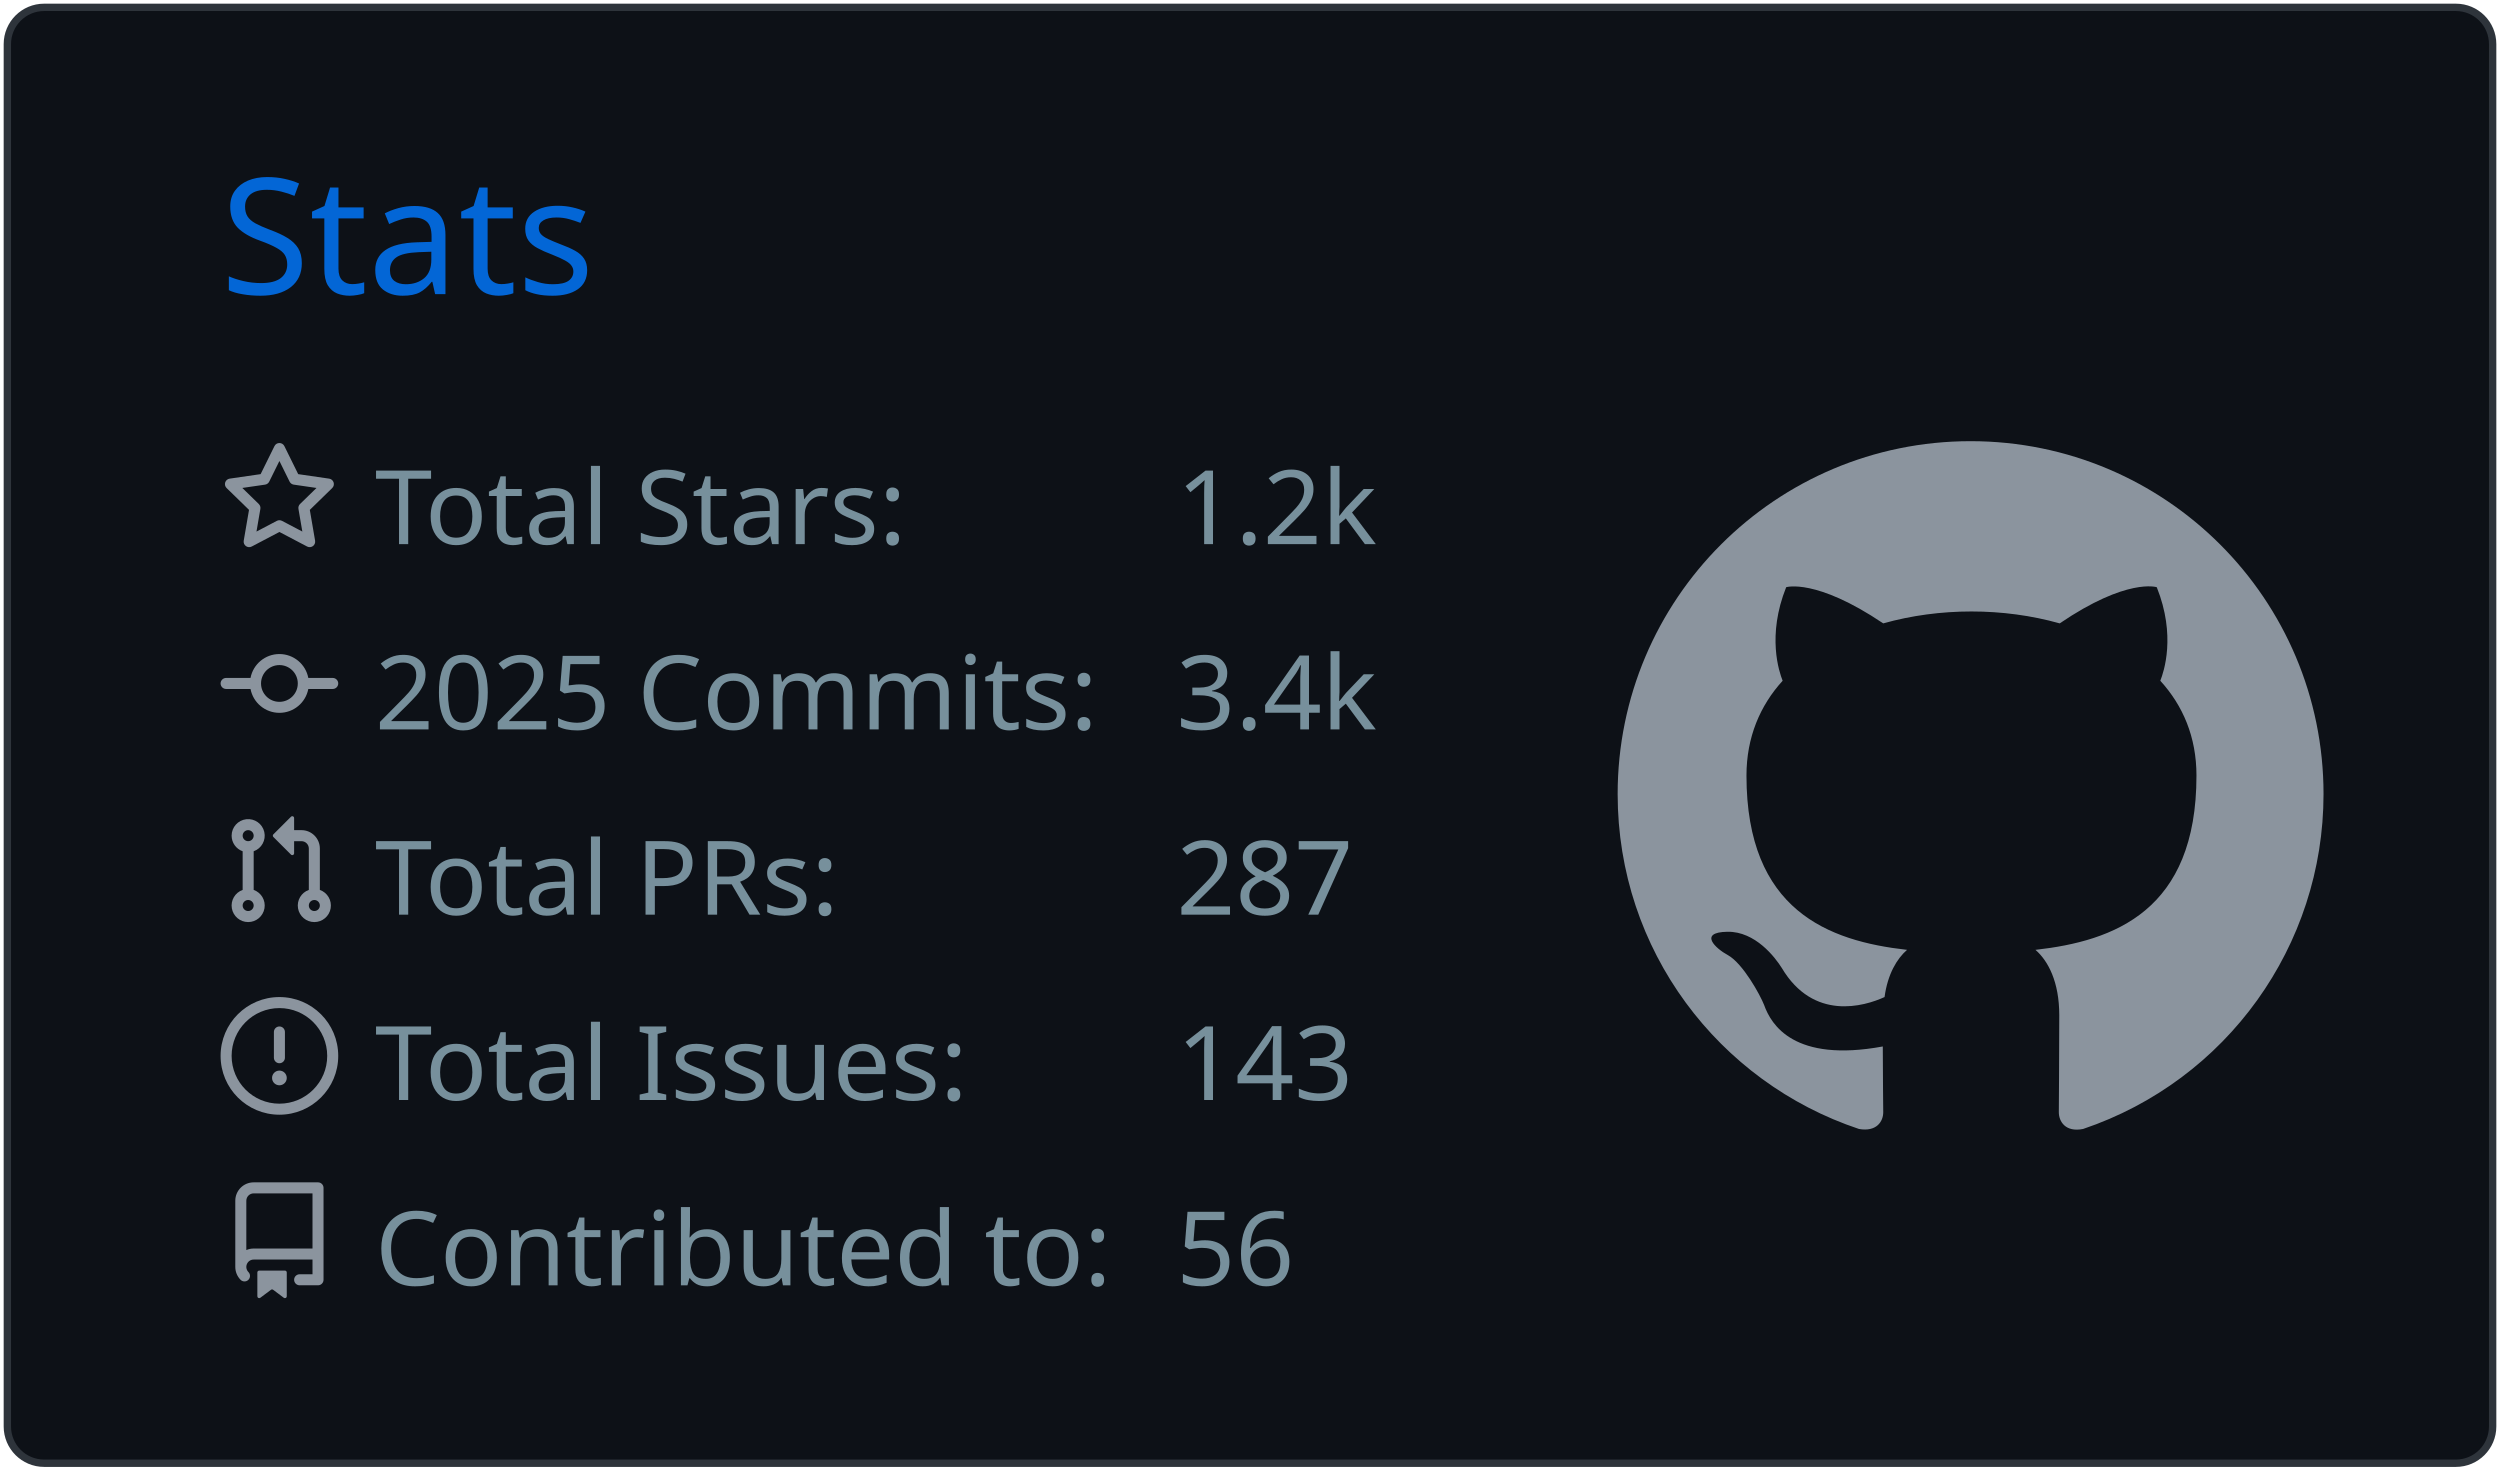
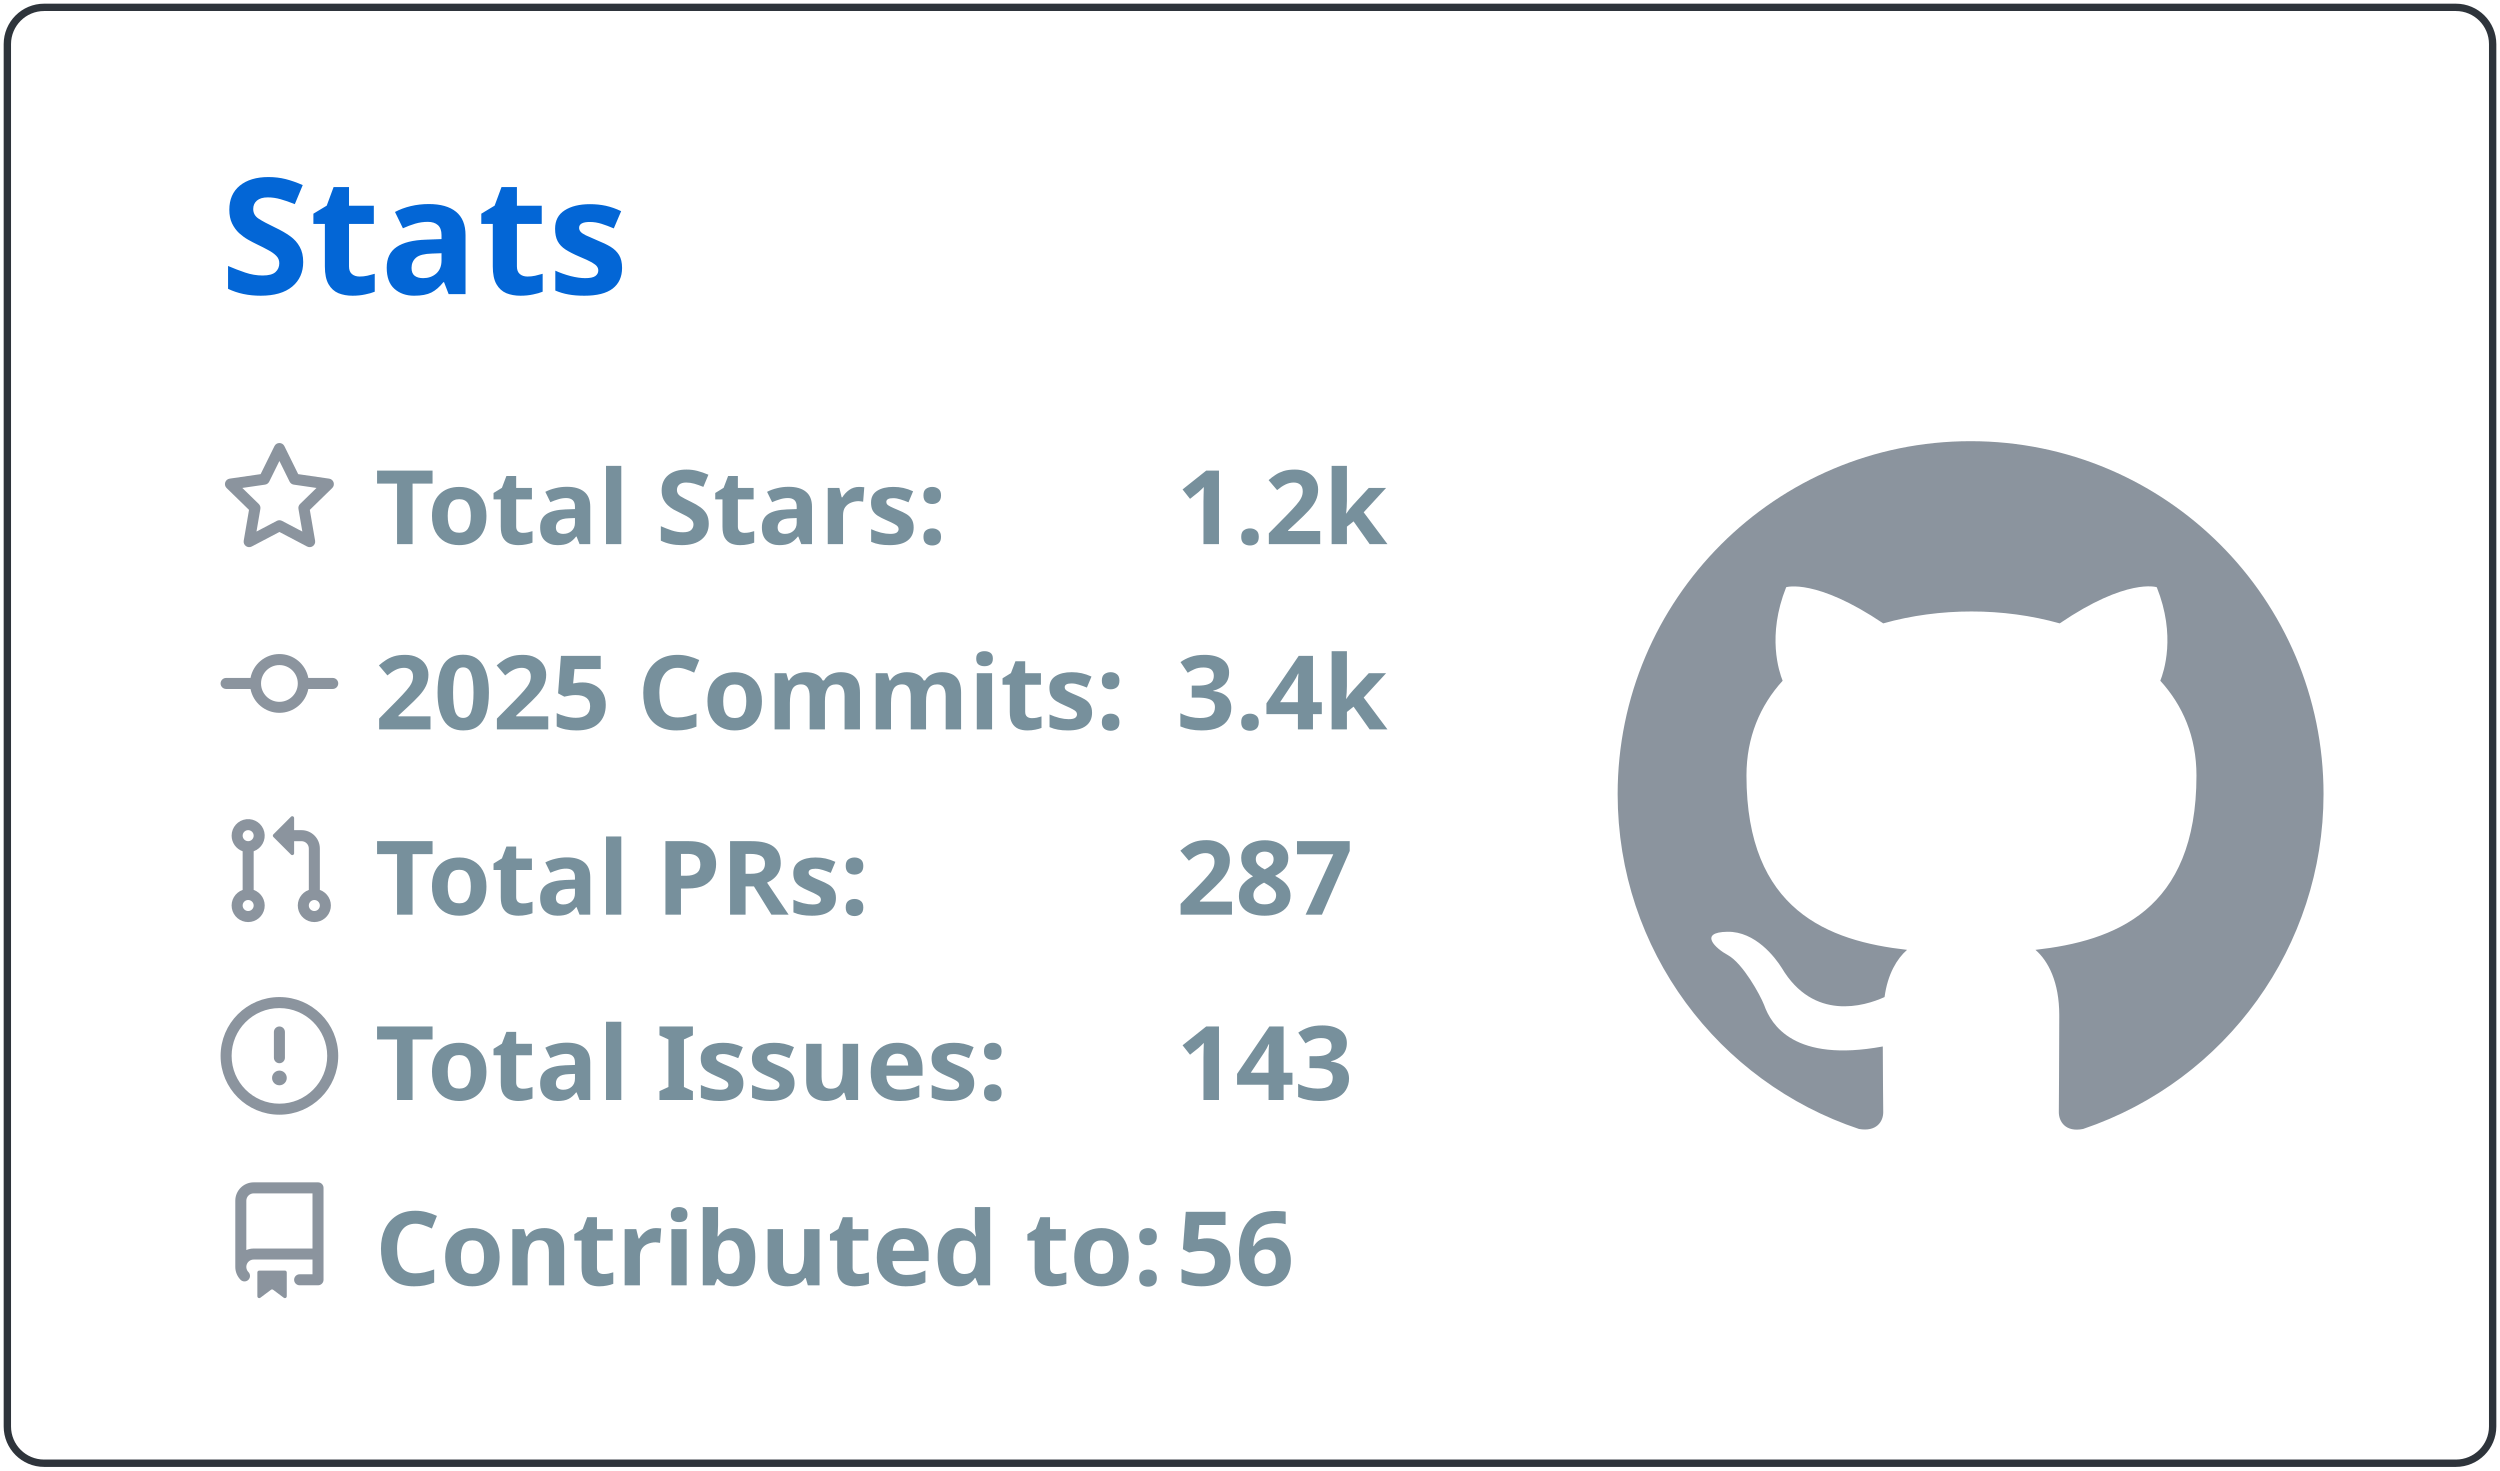
<svg xmlns="http://www.w3.org/2000/svg" width="340" height="200" viewBox="0 0 340 200">
  <style>
@keyframes gpsc-fade{from{opacity:0}to{opacity:1}}
@keyframes gpsc-rise{from{opacity:0;transform:translateY(16px)}to{opacity:1;transform:translateY(0)}}
@keyframes gpsc-grow{from{transform:scaleY(0)}to{transform:scaleY(1)}}
@keyframes gpsc-pop{from{opacity:0;transform:scale(.55)}to{opacity:1;transform:scale(1)}}
@keyframes gpsc-wipe{from{transform:translateX(calc(-1 * var(--gpsc-w,420px)))}to{transform:translateX(0)}}
@keyframes gpsc-tint{from{filter:sepia(.7) saturate(4) hue-rotate(-70deg)}to{filter:sepia(0) saturate(1) hue-rotate(0)}}
@keyframes gpsc-rgb{0%{filter:hue-rotate(0deg) saturate(1)}50%{filter:hue-rotate(180deg) saturate(1.7)}100%{filter:hue-rotate(360deg) saturate(1)}}.gpsc-root{animation:gpsc-rgb 5s linear infinite}@media (prefers-reduced-motion:reduce){.gpsc-root,.gpsc-root *,.gpsc-item,.gpsc-chart,rect.bar,.arc,.gpsc-reveal{animation:none!important}}</style>
  <style>* {
          font-family: 'Segoe UI', Ubuntu, "Helvetica Neue", Sans-Serif
+         }
+         text {
+           font-weight: 600
        }</style>
  <g class="gpsc-root">
-     <rect x="1" y="1" rx="5" ry="5" height="99%" width="99.412%" stroke="#2e343b" stroke-width="1" fill="#0d1117" stroke-opacity="1" />
+     <rect x="1" y="1" rx="5" ry="5" height="99%" width="99.412%" stroke="#2e343b" stroke-width="1" fill="#ffffff00" stroke-opacity="1" />
    <text x="30" y="40" class="gpsc-item" style="--gpsc-i: 0; font-size: 22px; fill: #0366d6;">Stats</text>
    <g transform="translate(0,40)">
      <g transform="translate(30,20)">
        <g class="gpsc-item" style="--gpsc-i: 0;">
          <g transform="translate(0,0)" width="14" height="14" fill="#8b949e">
            <path fill-rule="evenodd" d="M8 .25a.75.75 0 01.673.418l1.882 3.815 4.21.612a.75.75 0 01.416 1.279l-3.046 2.97.719 4.192a.75.75 0 01-1.088.791L8 12.347l-3.766 1.98a.75.75 0 01-1.088-.79l.72-4.194L.818 6.374a.75.75 0 01.416-1.28l4.21-.611L7.327.668A.75.75 0 018 .25zm0 2.445L6.615 5.5a.75.75 0 01-.564.41l-3.097.45 2.24 2.184a.75.75 0 01.216.664l-.528 3.084 2.769-1.456a.75.75 0 01.698 0l2.77 1.456-.53-3.084a.75.75 0 01.216-.664l2.24-2.183-3.096-.45a.75.75 0 01-.564-.41L8 2.694v.001z" />
          </g>
        </g>
        <g class="gpsc-item" style="--gpsc-i: 1;">
          <g transform="translate(0,25.2)" width="14" height="14" fill="#8b949e">
            <path fill-rule="evenodd" d="M10.5 7.75a2.5 2.5 0 11-5 0 2.5 2.5 0 015 0zm1.43.75a4.002 4.002 0 01-7.86 0H.75a.75.75 0 110-1.5h3.32a4.001 4.001 0 017.86 0h3.32a.75.75 0 110 1.5h-3.32z" />
          </g>
        </g>
        <g class="gpsc-item" style="--gpsc-i: 2;">
          <g transform="translate(0,50.4)" width="14" height="14" fill="#8b949e">
            <path fill-rule="evenodd" d="M7.177 3.073L9.573.677A.25.25 0 0110 .854v4.792a.25.25 0 01-.427.177L7.177 3.427a.25.25 0 010-.354zM3.75 2.5a.75.75 0 100 1.5.75.75 0 000-1.5zm-2.25.75a2.25 2.25 0 113 2.122v5.256a2.251 2.251 0 11-1.5 0V5.372A2.25 2.25 0 011.5 3.25zM11 2.5h-1V4h1a1 1 0 011 1v5.628a2.251 2.251 0 101.5 0V5A2.5 2.5 0 0011 2.5zm1 10.25a.75.75 0 111.5 0 .75.75 0 01-1.5 0zM3.75 12a.75.75 0 100 1.5.75.75 0 000-1.5z" />
          </g>
        </g>
        <g class="gpsc-item" style="--gpsc-i: 3;">
          <g transform="translate(0,75.6)" width="14" height="14" fill="#8b949e">
            <path fill-rule="evenodd" d="M8 1.5a6.5 6.5 0 100 13 6.5 6.5 0 000-13zM0 8a8 8 0 1116 0A8 8 0 010 8zm9 3a1 1 0 11-2 0 1 1 0 012 0zm-.25-6.25a.75.75 0 00-1.5 0v3.5a.75.75 0 001.5 0v-3.5z" />
          </g>
        </g>
        <g class="gpsc-item" style="--gpsc-i: 4;">
          <g transform="translate(0,100.8)" width="14" height="14" fill="#8b949e">
            <path fill-rule="evenodd" d="M2 2.5A2.5 2.5 0 014.5 0h8.75a.75.75 0 01.75.75v12.5a.75.75 0 01-.75.75h-2.5a.75.75 0 110-1.5h1.75v-2h-8a1 1 0 00-.714 1.7.75.75 0 01-1.072 1.05A2.495 2.495 0 012 11.5v-9zm10.5-1V9h-8c-.356 0-.694.074-1 .208V2.5a1 1 0 011-1h8zM5 12.25v3.25a.25.25 0 00.4.2l1.45-1.087a.25.25 0 01.3 0L8.6 15.7a.25.25 0 00.4-.2v-3.25a.25.25 0 00-.25-.25h-3.5a.25.25 0 00-.25.25z" />
          </g>
        </g>
        <text x="21" y="14" class="gpsc-item" style="--gpsc-i: 0; fill: #77909c; font-size: 14px;">Total Stars:</text>
        <text x="21" y="39.2" class="gpsc-item" style="--gpsc-i: 1; fill: #77909c; font-size: 14px;">2025 Commits:</text>
        <text x="21" y="64.4" class="gpsc-item" style="--gpsc-i: 2; fill: #77909c; font-size: 14px;">Total PRs:</text>
        <text x="21" y="89.6" class="gpsc-item" style="--gpsc-i: 3; fill: #77909c; font-size: 14px;">Total Issues:</text>
        <text x="21" y="114.8" class="gpsc-item" style="--gpsc-i: 4; fill: #77909c; font-size: 14px;">Contributed to:</text>
        <text x="130" y="14" class="gpsc-item" style="--gpsc-i: 0; fill: #77909c; font-size: 14px;">1.2k</text>
        <text x="130" y="39.2" class="gpsc-item" style="--gpsc-i: 1; fill: #77909c; font-size: 14px;">3.4k</text>
        <text x="130" y="64.4" class="gpsc-item" style="--gpsc-i: 2; fill: #77909c; font-size: 14px;">287</text>
        <text x="130" y="89.6" class="gpsc-item" style="--gpsc-i: 3; fill: #77909c; font-size: 14px;">143</text>
        <text x="130" y="114.8" class="gpsc-item" style="--gpsc-i: 4; fill: #77909c; font-size: 14px;">56</text>
      </g>
      <g transform="translate(220,20)">
        <g transform="scale(6)" style="fill: #8b949e;">
          <path fill-rule="evenodd" d="M8 0C3.58 0 0 3.58 0 8c0 3.54 2.29 6.53 5.47 7.59.4.07.55-.17.55-.38 0-.19-.01-.82-.01-1.49-2.01.37-2.53-.49-2.69-.94-.09-.23-.48-.94-.82-1.13-.28-.15-.68-.52-.01-.53.63-.01 1.08.58 1.23.82.72 1.21 1.87.87 2.33.66.07-.52.28-.87.51-1.07-1.78-.2-3.64-.89-3.64-3.95 0-.87.31-1.59.82-2.15-.08-.2-.36-1.02.08-2.12 0 0 .67-.21 2.2.82.64-.18 1.32-.27 2-.27.68 0 1.36.09 2 .27 1.53-1.04 2.2-.82 2.2-.82.44 1.1.16 1.92.08 2.12.51.56.82 1.27.82 2.15 0 3.07-1.87 3.75-3.65 3.95.29.25.54.73.54 1.48 0 1.07-.01 1.93-.01 2.2 0 .21.15.46.55.38A8.013 8.013 0 0016 8c0-4.42-3.58-8-8-8z" />
        </g>
      </g>
    </g>
  </g>
</svg>
